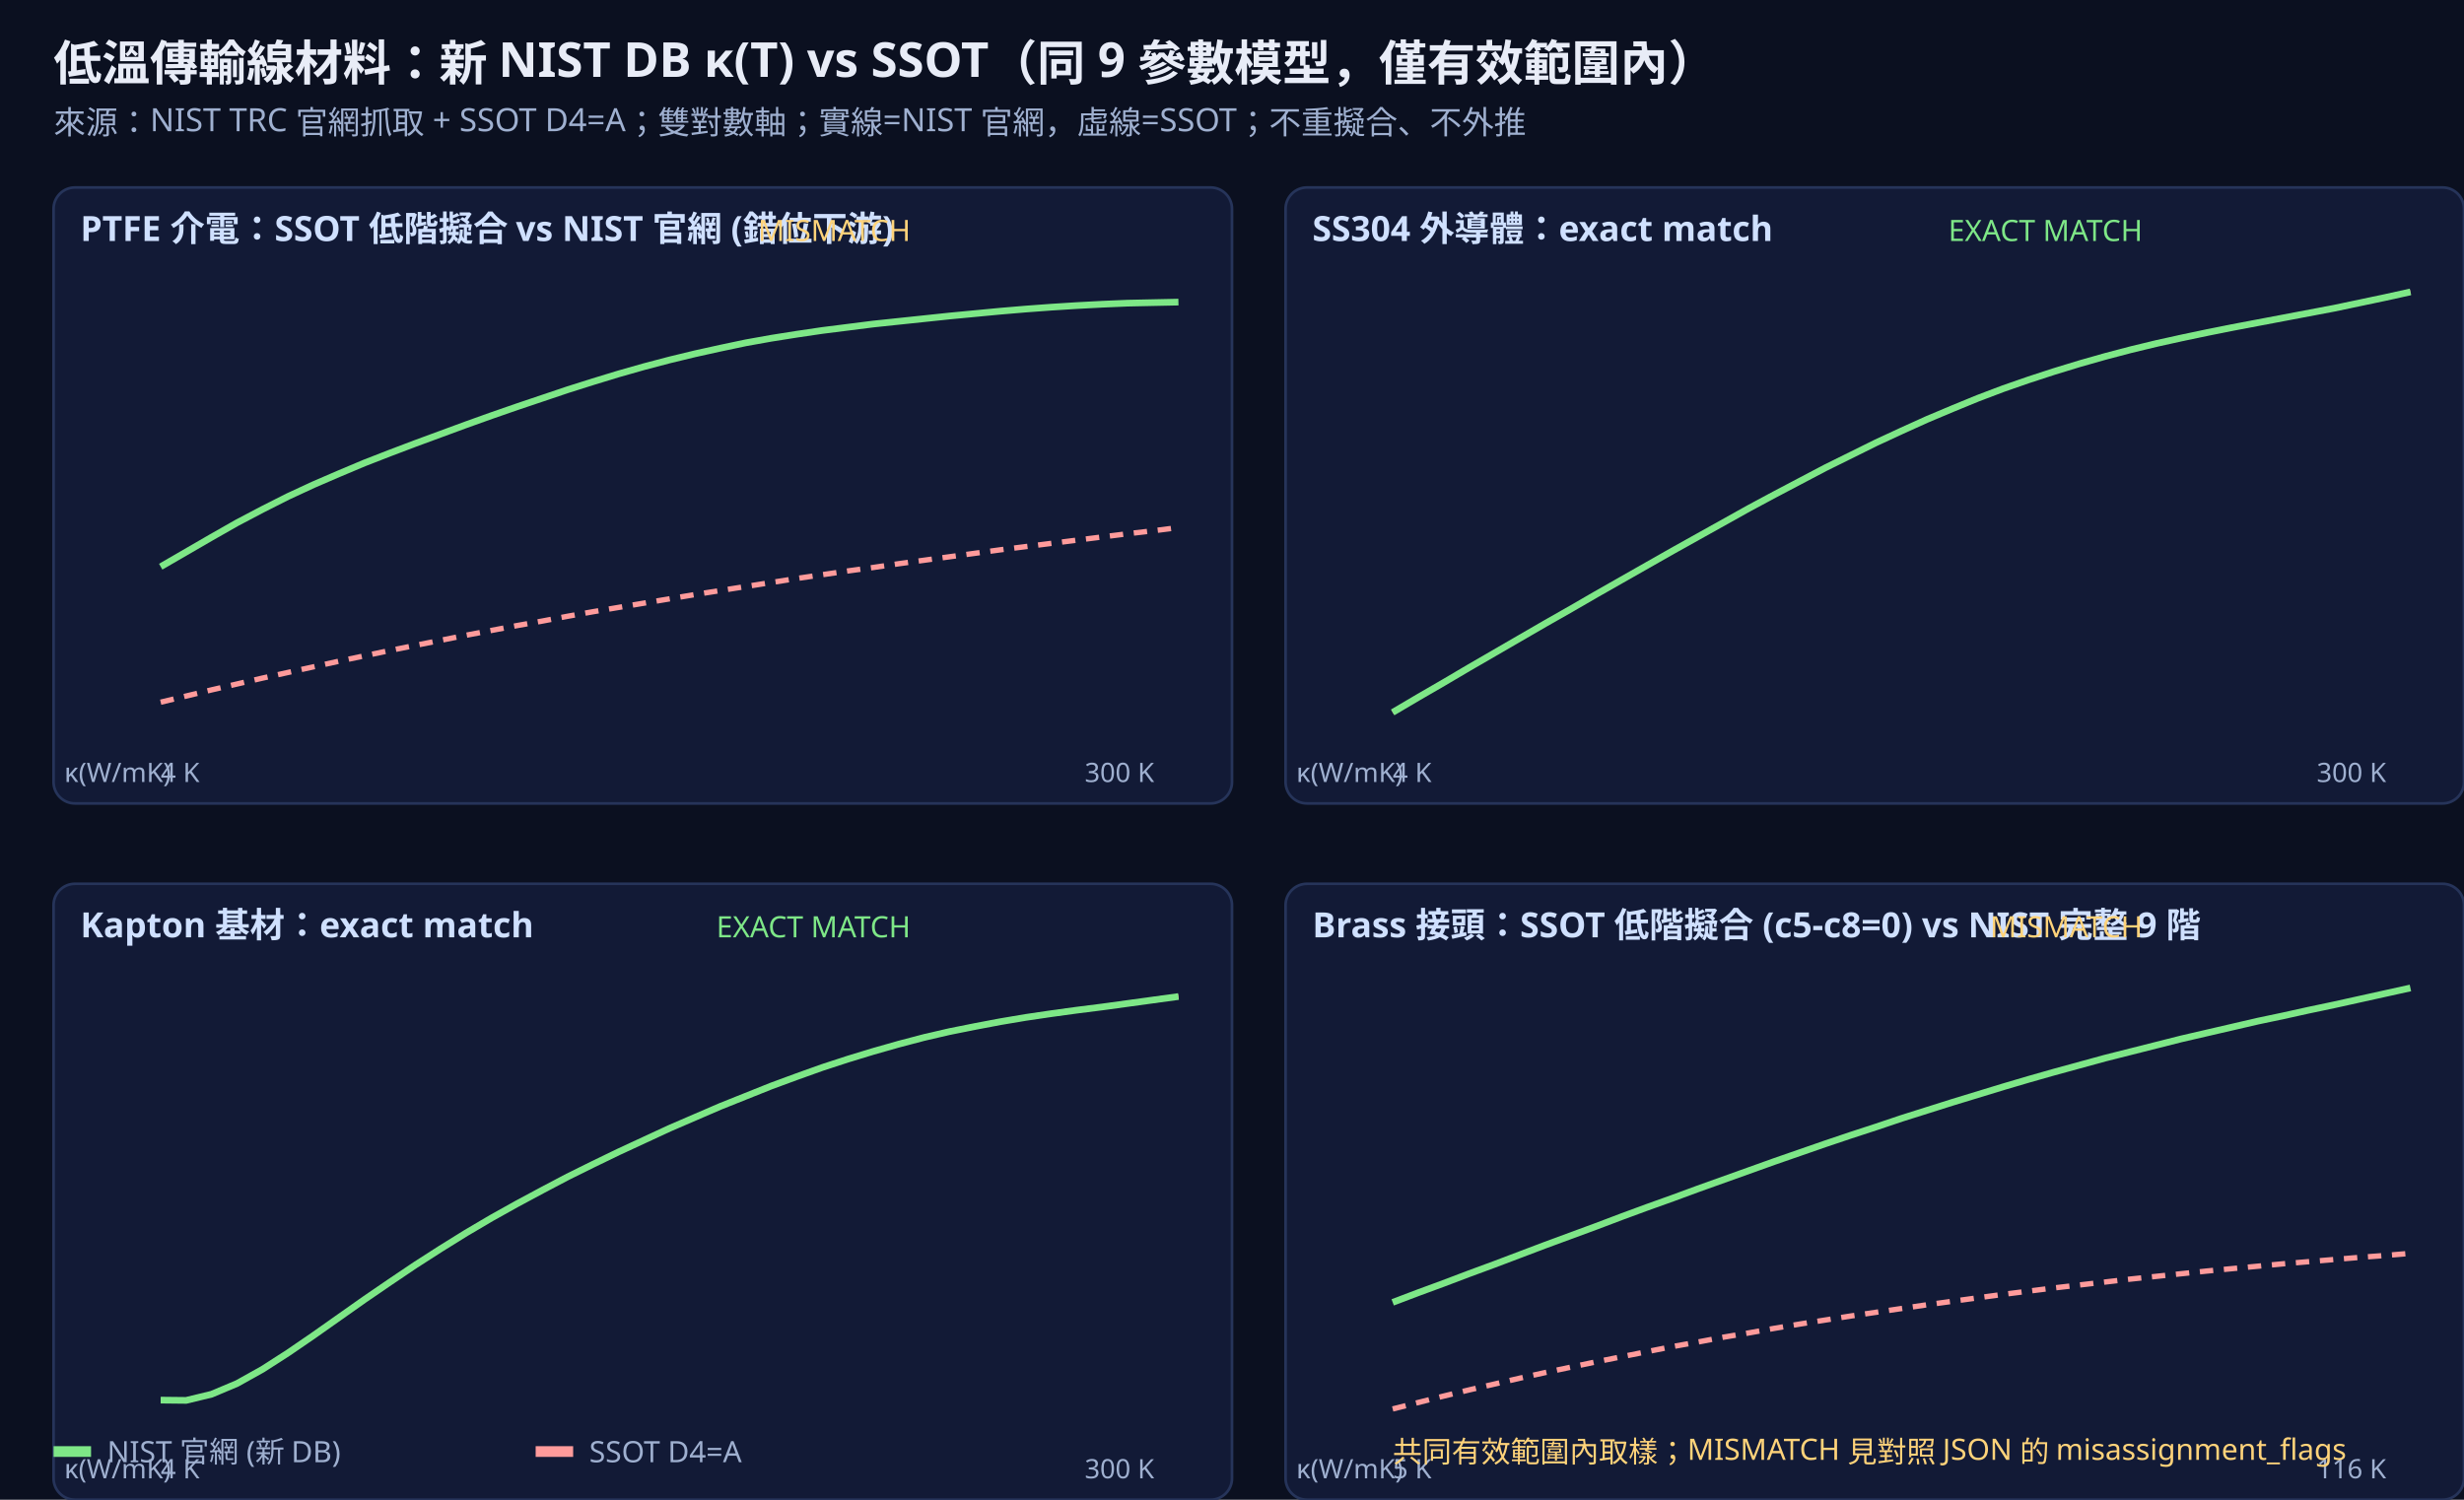
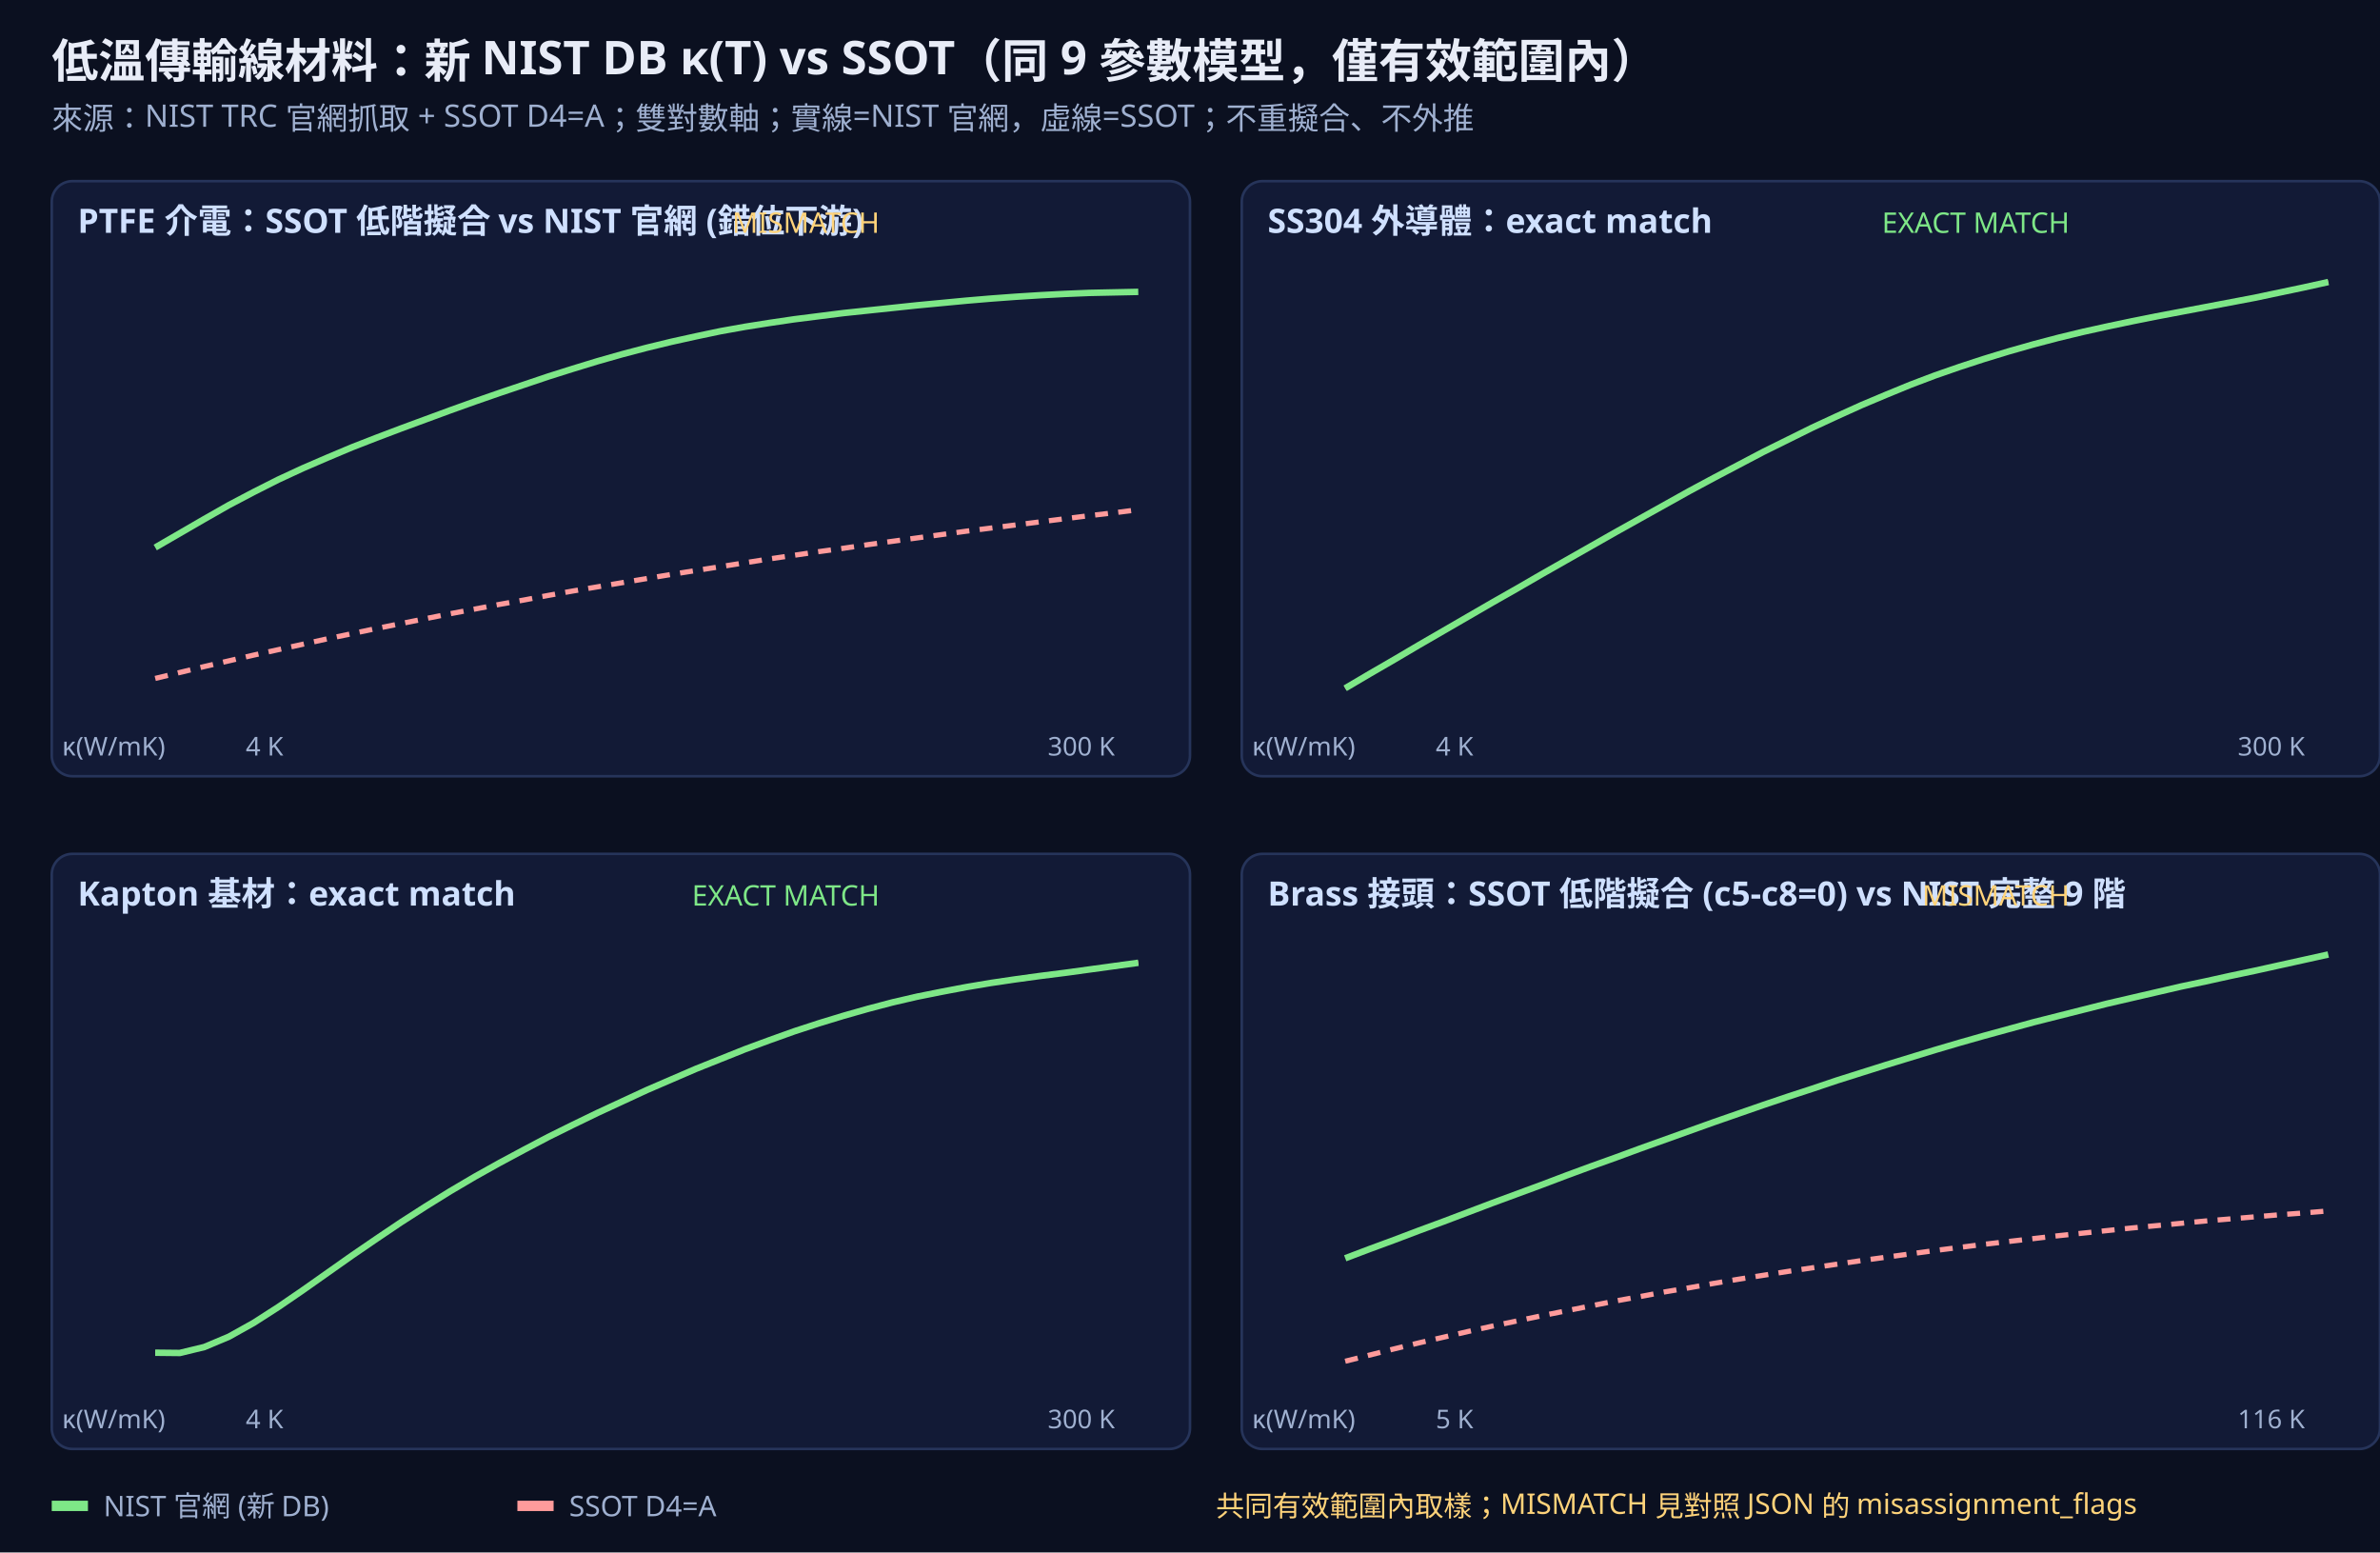
- <svg xmlns="http://www.w3.org/2000/svg" width="920" height="560" viewBox="0 0 920 560" font-family="sans-serif">
-   <rect width="920" height="560" fill="#0b1020" />
+ <svg xmlns="http://www.w3.org/2000/svg" width="920" height="600" viewBox="0 0 920 600" font-family="sans-serif">
+   <rect width="920" height="600" fill="#0b1020" />
  <text x="20" y="30" fill="#e8ecf7" font-size="18" font-weight="bold">低溫傳輸線材料：新 NIST DB κ(T) vs SSOT（同 9 參數模型，僅有效範圍內）</text>
  <text x="20" y="50" fill="#9fb0d0" font-size="12">來源：NIST TRC 官網抓取 + SSOT D4=A；雙對數軸；實線=NIST 官網，虛線=SSOT；不重擬合、不外推</text>
  <rect x="20" y="70" width="440" height="230" fill="#121a36" stroke="#26345a" rx="8" />
  <text x="30" y="90" fill="#cfe0ff" font-size="13" font-weight="bold">PTFE 介電：SSOT 低階擬合 vs NIST 官網 (錯位下游)</text>
  <path d="M60.0,262.2 L69.5,259.9 L79.0,257.6 L88.5,255.4 L98.0,253.2 L107.5,251.1 L117.0,249.0 L126.5,246.9 L136.0,244.9 L145.5,242.9 L155.0,241.0 L164.5,239.1 L174.0,237.2 L183.5,235.4 L193.0,233.6 L202.5,231.9 L212.0,230.1 L221.5,228.4 L231.0,226.8 L240.5,225.2 L250.0,223.6 L259.5,222.0 L269.0,220.5 L278.5,219.0 L288.0,217.5 L297.5,216.0 L307.0,214.6 L316.5,213.2 L326.0,211.9 L335.5,210.5 L345.0,209.2 L354.5,207.9 L364.0,206.6 L373.5,205.3 L383.0,204.1 L392.5,202.9 L402.0,201.7 L411.5,200.5 L421.0,199.3 L430.5,198.2 L440.0,197.0" fill="none" stroke="#ff9b9b" stroke-width="2" stroke-dasharray="5,4" />
  <path d="M60.0,211.6 L69.5,206.1 L79.0,200.6 L88.5,195.2 L98.0,190.2 L107.5,185.4 L117.0,181.0 L126.5,176.9 L136.0,172.9 L145.5,169.2 L155.0,165.6 L164.5,162.1 L174.0,158.6 L183.5,155.2 L193.0,151.9 L202.5,148.7 L212.0,145.5 L221.5,142.5 L231.0,139.6 L240.5,136.9 L250.0,134.4 L259.5,132.1 L269.0,130.0 L278.5,128.0 L288.0,126.3 L297.5,124.8 L307.0,123.4 L316.5,122.2 L326.0,121.0 L335.5,120.0 L345.0,119.0 L354.5,118.0 L364.0,117.1 L373.5,116.2 L383.0,115.4 L392.5,114.7 L402.0,114.1 L411.5,113.6 L421.0,113.2 L430.5,113.0 L440.0,112.8" fill="none" stroke="#7ee787" stroke-width="2.5" />
-   <text x="60" y="292" fill="#9fb0d0" font-size="10">4 K</text>
+   <text x="95" y="292" fill="#9fb0d0" font-size="10">4 K</text>
  <text x="405" y="292" fill="#9fb0d0" font-size="10">300 K</text>
  <text x="24" y="292" fill="#9fb0d0" font-size="10">κ(W/mK)</text>
  <text x="340" y="90" fill="#ffd37a" font-size="11" text-anchor="end">MISMATCH</text>
  <rect x="480" y="70" width="440" height="230" fill="#121a36" stroke="#26345a" rx="8" />
  <text x="490" y="90" fill="#cfe0ff" font-size="13" font-weight="bold">SS304 外導體：exact match</text>
  <path d="M520.0,266.0 L529.5,260.4 L539.0,254.9 L548.5,249.3 L558.0,243.8 L567.5,238.3 L577.0,232.8 L586.5,227.4 L596.0,221.9 L605.5,216.5 L615.0,211.1 L624.5,205.7 L634.0,200.4 L643.5,195.1 L653.0,189.8 L662.5,184.7 L672.0,179.7 L681.5,174.7 L691.0,170.0 L700.5,165.3 L710.0,160.9 L719.5,156.6 L729.0,152.6 L738.5,148.7 L748.0,145.1 L757.5,141.8 L767.0,138.7 L776.5,135.8 L786.0,133.1 L795.5,130.6 L805.0,128.3 L814.5,126.2 L824.0,124.2 L833.5,122.3 L843.0,120.5 L852.5,118.7 L862.0,116.9 L871.5,115.1 L881.0,113.1 L890.5,111.1 L900.0,109.0" fill="none" stroke="#ff9b9b" stroke-width="2" stroke-dasharray="5,4" />
  <path d="M520.0,266.0 L529.5,260.4 L539.0,254.9 L548.5,249.3 L558.0,243.8 L567.5,238.3 L577.0,232.8 L586.5,227.4 L596.0,221.9 L605.5,216.5 L615.0,211.1 L624.5,205.7 L634.0,200.4 L643.5,195.1 L653.0,189.8 L662.5,184.7 L672.0,179.7 L681.5,174.7 L691.0,170.0 L700.5,165.3 L710.0,160.9 L719.5,156.6 L729.0,152.6 L738.5,148.7 L748.0,145.1 L757.5,141.8 L767.0,138.7 L776.5,135.8 L786.0,133.1 L795.5,130.6 L805.0,128.3 L814.5,126.2 L824.0,124.2 L833.5,122.3 L843.0,120.5 L852.5,118.7 L862.0,116.9 L871.5,115.1 L881.0,113.1 L890.5,111.1 L900.0,109.0" fill="none" stroke="#7ee787" stroke-width="2.5" />
-   <text x="520" y="292" fill="#9fb0d0" font-size="10">4 K</text>
+   <text x="555" y="292" fill="#9fb0d0" font-size="10">4 K</text>
  <text x="865" y="292" fill="#9fb0d0" font-size="10">300 K</text>
  <text x="484" y="292" fill="#9fb0d0" font-size="10">κ(W/mK)</text>
  <text x="800" y="90" fill="#7ee787" font-size="11" text-anchor="end">EXACT MATCH</text>
  <rect x="20" y="330" width="440" height="230" fill="#121a36" stroke="#26345a" rx="8" />
  <text x="30" y="350" fill="#cfe0ff" font-size="13" font-weight="bold">Kapton 基材：exact match</text>
  <path d="M60.0,522.8 L69.5,522.9 L79.0,520.6 L88.5,516.6 L98.0,511.3 L107.5,505.2 L117.0,498.7 L126.5,492.0 L136.0,485.3 L145.5,478.8 L155.0,472.4 L164.5,466.3 L174.0,460.4 L183.5,454.8 L193.0,449.5 L202.5,444.4 L212.0,439.4 L221.5,434.7 L231.0,430.1 L240.5,425.7 L250.0,421.3 L259.5,417.2 L269.0,413.1 L278.5,409.3 L288.0,405.5 L297.5,402.0 L307.0,398.6 L316.5,395.5 L326.0,392.6 L335.5,389.9 L345.0,387.4 L354.5,385.2 L364.0,383.3 L373.5,381.5 L383.0,379.9 L392.5,378.5 L402.0,377.2 L411.5,376.0 L421.0,374.7 L430.5,373.4 L440.0,372.1" fill="none" stroke="#ff9b9b" stroke-width="2" stroke-dasharray="5,4" />
  <path d="M60.0,522.8 L69.5,522.9 L79.0,520.6 L88.5,516.6 L98.0,511.3 L107.5,505.2 L117.0,498.7 L126.5,492.0 L136.0,485.3 L145.5,478.8 L155.0,472.4 L164.5,466.3 L174.0,460.4 L183.5,454.8 L193.0,449.5 L202.5,444.4 L212.0,439.4 L221.5,434.7 L231.0,430.1 L240.5,425.7 L250.0,421.3 L259.5,417.2 L269.0,413.1 L278.5,409.3 L288.0,405.5 L297.5,402.0 L307.0,398.6 L316.5,395.5 L326.0,392.6 L335.5,389.9 L345.0,387.4 L354.5,385.2 L364.0,383.3 L373.5,381.5 L383.0,379.9 L392.5,378.5 L402.0,377.2 L411.5,376.0 L421.0,374.7 L430.5,373.4 L440.0,372.1" fill="none" stroke="#7ee787" stroke-width="2.5" />
-   <text x="60" y="552" fill="#9fb0d0" font-size="10">4 K</text>
+   <text x="95" y="552" fill="#9fb0d0" font-size="10">4 K</text>
  <text x="405" y="552" fill="#9fb0d0" font-size="10">300 K</text>
  <text x="24" y="552" fill="#9fb0d0" font-size="10">κ(W/mK)</text>
  <text x="340" y="350" fill="#7ee787" font-size="11" text-anchor="end">EXACT MATCH</text>
  <rect x="480" y="330" width="440" height="230" fill="#121a36" stroke="#26345a" rx="8" />
  <text x="490" y="350" fill="#cfe0ff" font-size="13" font-weight="bold">Brass 接頭：SSOT 低階擬合 (c5-c8=0) vs NIST 完整 9 階</text>
  <path d="M520.0,526.1 L529.5,523.7 L539.0,521.3 L548.5,519.0 L558.0,516.8 L567.5,514.6 L577.0,512.5 L586.5,510.5 L596.0,508.5 L605.5,506.6 L615.0,504.7 L624.5,502.8 L634.0,501.1 L643.5,499.3 L653.0,497.7 L662.5,496.0 L672.0,494.4 L681.5,492.9 L691.0,491.4 L700.5,490.0 L710.0,488.6 L719.5,487.2 L729.0,485.9 L738.5,484.6 L748.0,483.3 L757.5,482.1 L767.0,480.9 L776.5,479.8 L786.0,478.7 L795.5,477.6 L805.0,476.6 L814.5,475.6 L824.0,474.6 L833.5,473.7 L843.0,472.8 L852.5,471.9 L862.0,471.1 L871.5,470.3 L881.0,469.5 L890.5,468.8 L900.0,468.0" fill="none" stroke="#ff9b9b" stroke-width="2" stroke-dasharray="5,4" />
  <path d="M520.0,486.3 L529.5,482.7 L539.0,479.2 L548.5,475.6 L558.0,472.1 L567.5,468.5 L577.0,464.9 L586.5,461.4 L596.0,457.9 L605.5,454.3 L615.0,450.8 L624.5,447.4 L634.0,443.9 L643.5,440.5 L653.0,437.1 L662.5,433.7 L672.0,430.4 L681.5,427.1 L691.0,423.9 L700.5,420.8 L710.0,417.6 L719.5,414.6 L729.0,411.6 L738.5,408.7 L748.0,405.8 L757.5,403.0 L767.0,400.3 L776.5,397.7 L786.0,395.1 L795.5,392.7 L805.0,390.3 L814.5,387.9 L824.0,385.7 L833.5,383.5 L843.0,381.3 L852.5,379.3 L862.0,377.2 L871.5,375.2 L881.0,373.1 L890.5,371.0 L900.0,368.9" fill="none" stroke="#7ee787" stroke-width="2.5" />
-   <text x="520" y="552" fill="#9fb0d0" font-size="10">5 K</text>
+   <text x="555" y="552" fill="#9fb0d0" font-size="10">5 K</text>
  <text x="865" y="552" fill="#9fb0d0" font-size="10">116 K</text>
  <text x="484" y="552" fill="#9fb0d0" font-size="10">κ(W/mK)</text>
  <text x="800" y="350" fill="#ffd37a" font-size="11" text-anchor="end">MISMATCH</text>
-   <rect x="20" y="540" width="14" height="4" fill="#7ee787" />
-   <text x="40" y="546" fill="#9fb0d0" font-size="11">NIST 官網 (新 DB)</text>
-   <rect x="200" y="540" width="14" height="4" fill="#ff9b9b" />
-   <text x="220" y="546" fill="#9fb0d0" font-size="11">SSOT D4=A</text>
-   <text x="520" y="546" fill="#ffd37a" font-size="11">共同有效範圍內取樣；MISMATCH 見對照 JSON 的 misassignment_flags</text>
+   <rect x="20" y="580" width="14" height="4" fill="#7ee787" />
+   <text x="40" y="586" fill="#9fb0d0" font-size="11">NIST 官網 (新 DB)</text>
+   <rect x="200" y="580" width="14" height="4" fill="#ff9b9b" />
+   <text x="220" y="586" fill="#9fb0d0" font-size="11">SSOT D4=A</text>
+   <text x="470" y="586" fill="#ffd37a" font-size="11">共同有效範圍內取樣；MISMATCH 見對照 JSON 的 misassignment_flags</text>
</svg>
